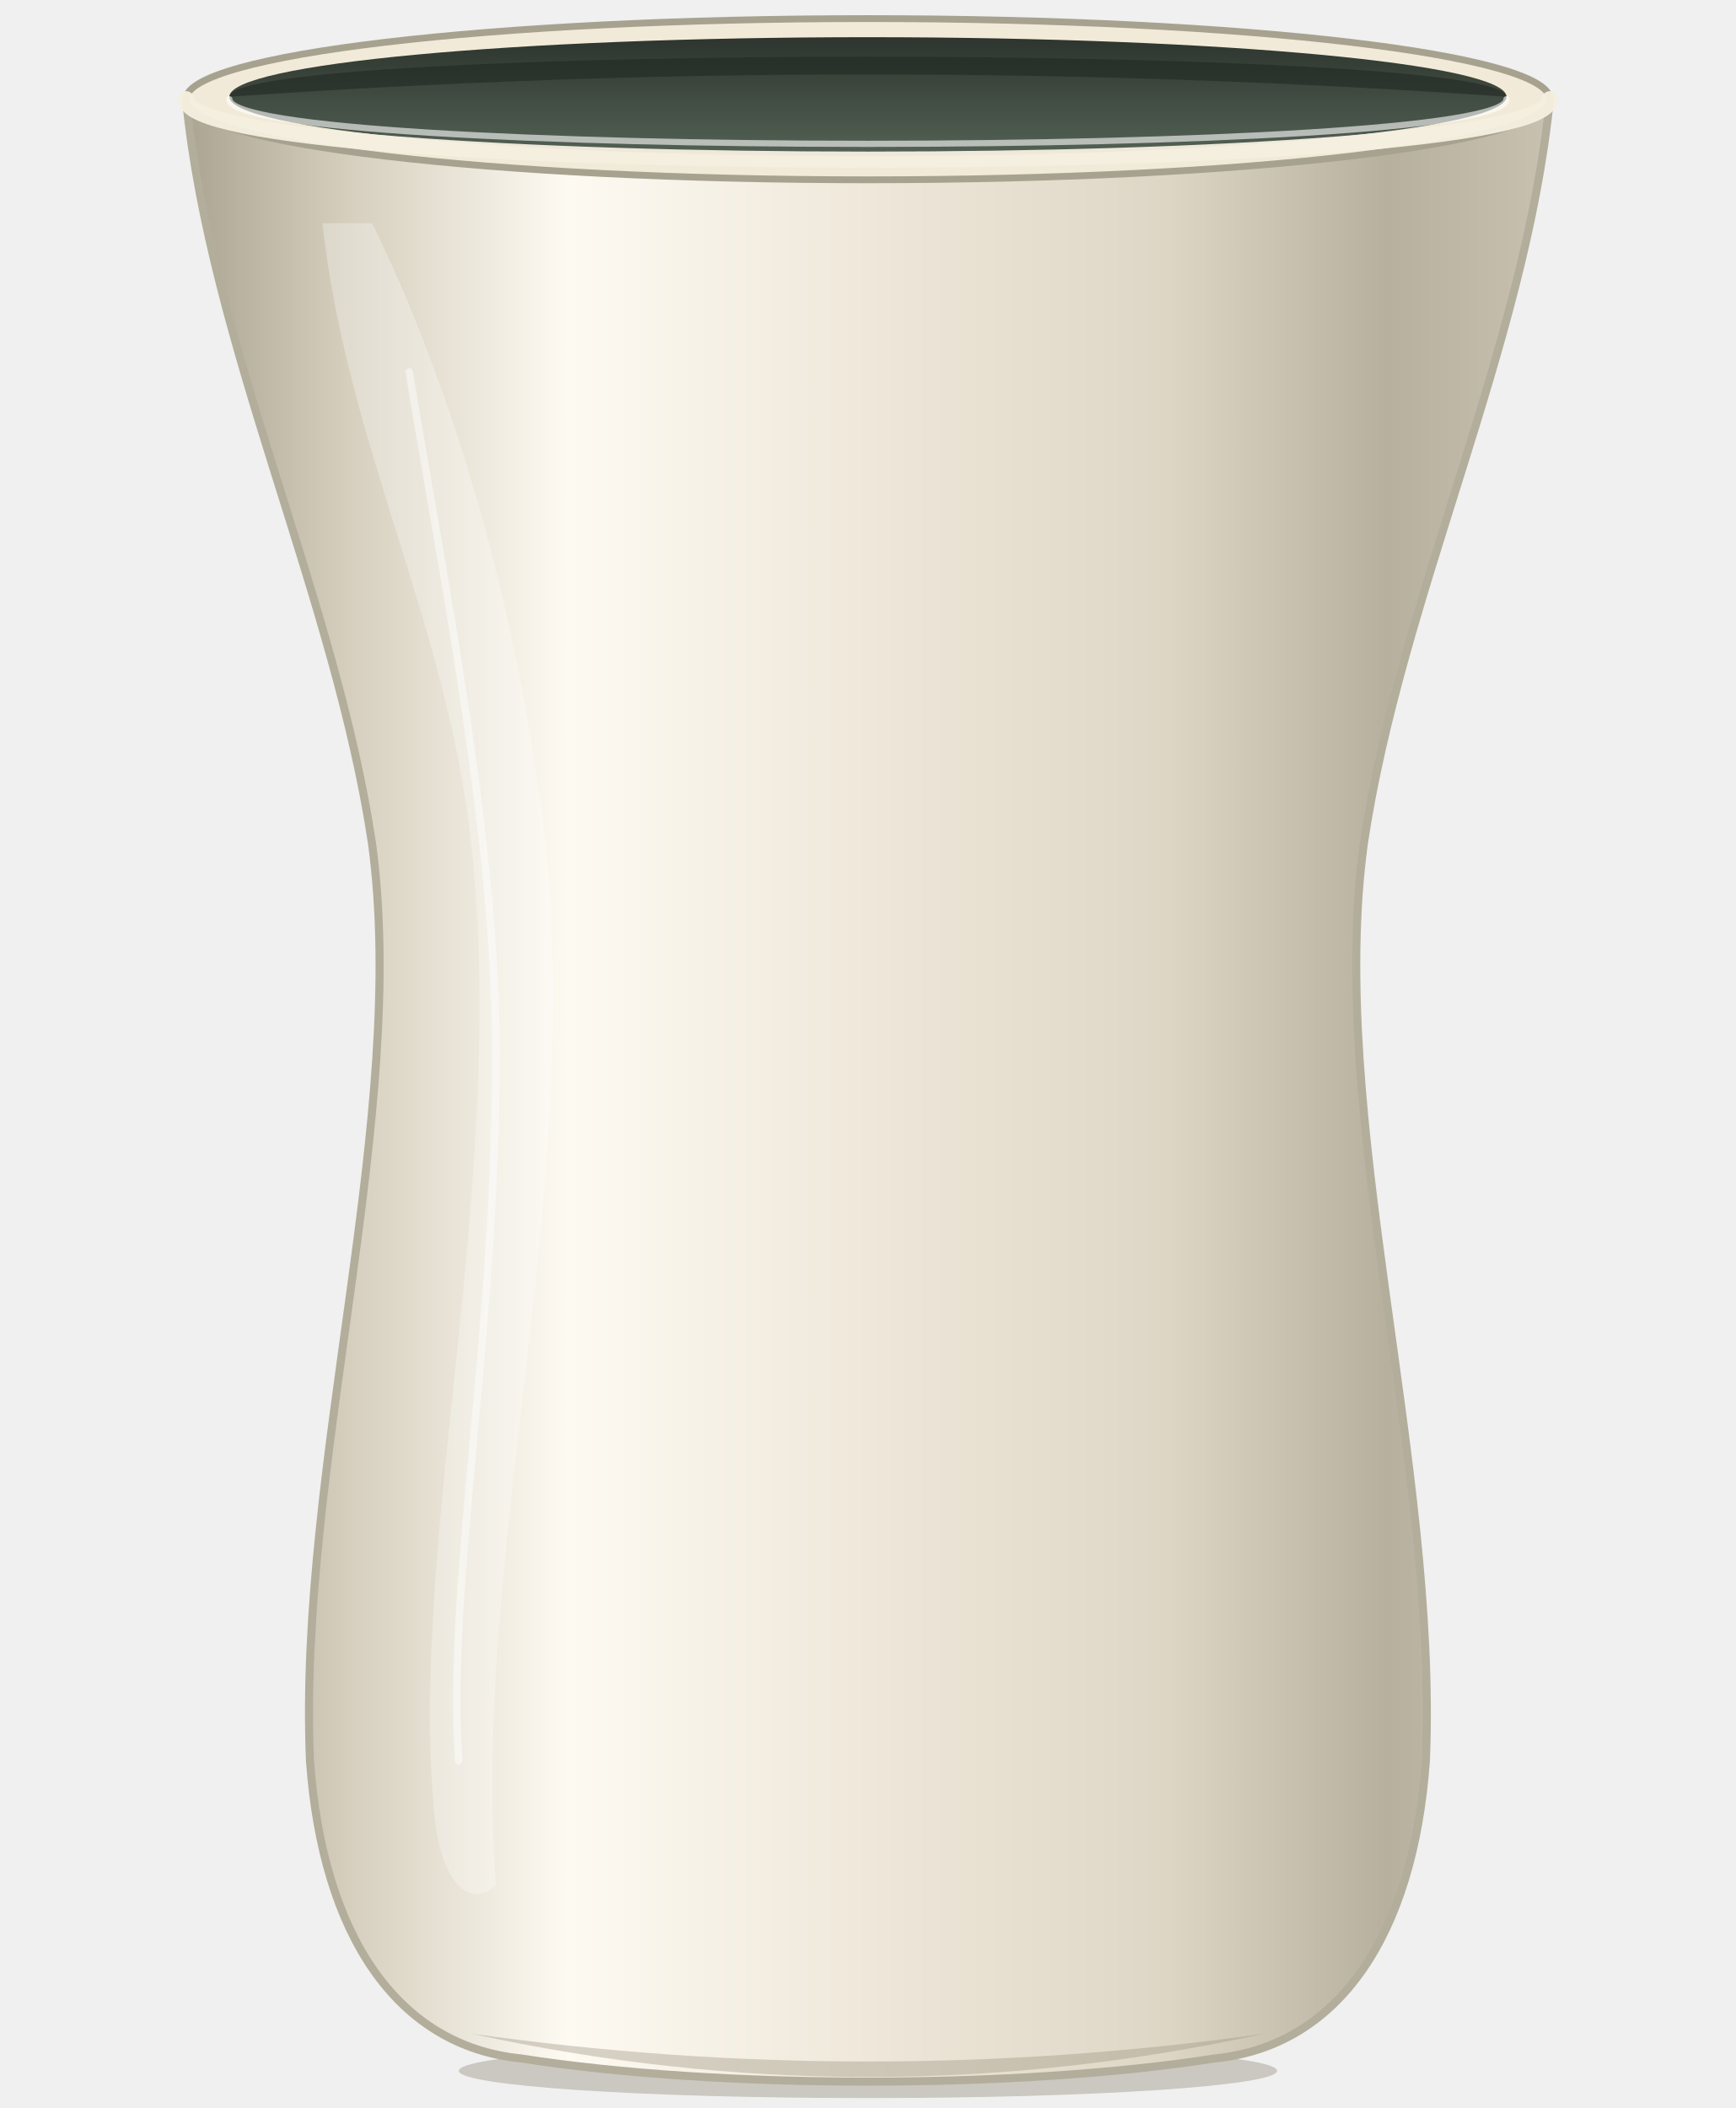
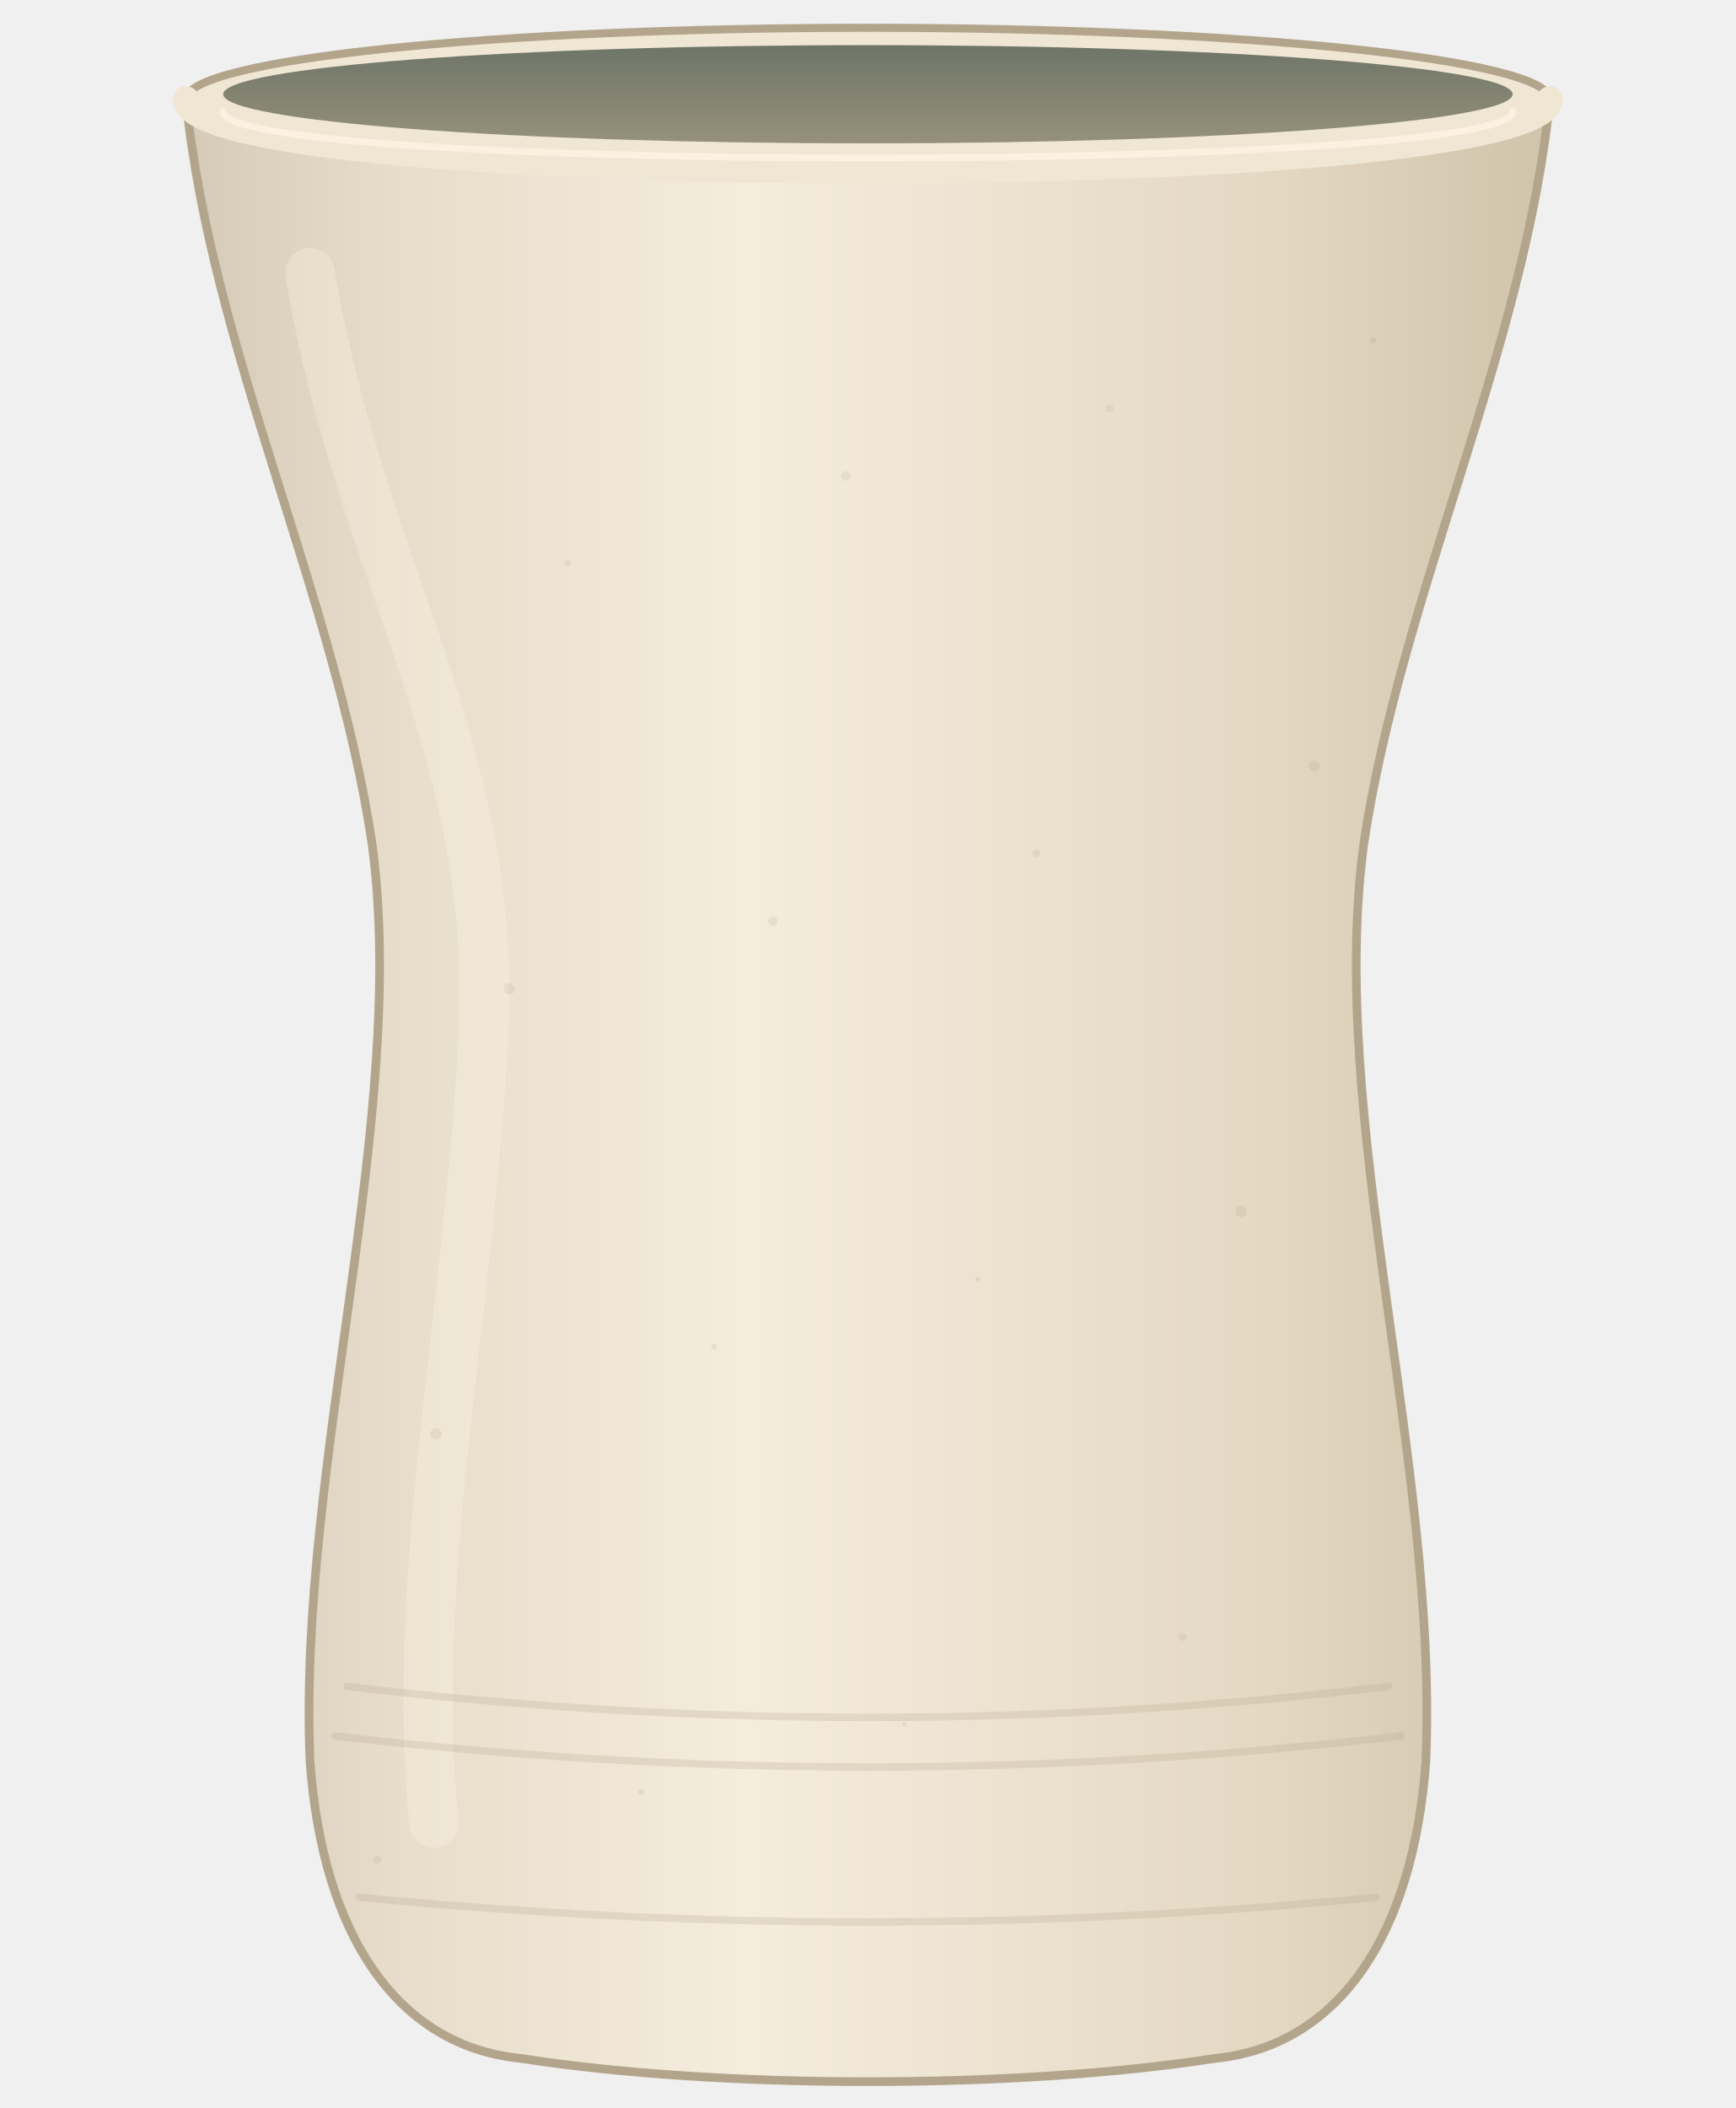
<svg xmlns="http://www.w3.org/2000/svg" width="140" height="170" viewBox="0 0 140 170" stroke-linecap="round" stroke-linejoin="round">
  <defs>
-     <linearGradient id="ivory-ceramic" gradientUnits="userSpaceOnUse" x1="15" y1="0" x2="125" y2="0">
-       <stop offset="0%" stop-color="#aba492" />
-       <stop offset="12%" stop-color="#d6cfbe" />
-       <stop offset="28%" stop-color="#fdfaf2" />
-       <stop offset="48%" stop-color="#f0e9dc" />
-       <stop offset="72%" stop-color="#ded6c5" />
-       <stop offset="88%" stop-color="#b8b09e" />
-       <stop offset="100%" stop-color="#c9c1b0" />
+     <linearGradient id="ceramic-vase-body" gradientUnits="userSpaceOnUse" x1="0" y1="0" x2="140" y2="0">
+       <stop offset="0" stop-color="#c5baa6" />
+       <stop offset=".23" stop-color="#e7ddca" />
+       <stop offset=".43" stop-color="#f4ecdd" />
+       <stop offset=".73" stop-color="#e4d8c3" />
+       <stop offset="1" stop-color="#c4b59c" />
    </linearGradient>
-     <linearGradient id="cavity-depth" gradientUnits="userSpaceOnUse" x1="70" y1="3" x2="70" y2="13">
-       <stop offset="0%" stop-color="#2d352e" />
-       <stop offset="100%" stop-color="#556356" />
+     <clipPath id="ceramic-vase-silhouette">
+       <path d="M15 8 C17 28 27 48 30 68 C33 90 24 118 25 142 C26 156 32 165 42 166 C58 168.5 82 168.5 98 166 C108 165 114 156 115 142 C116 118 107 90 110 68 C113 48 123 28 125 8 Z" />
+     </clipPath>
+     <linearGradient id="ceramic-vase-cavity" x1="0" y1="0" x2="0" y2="1">
+       <stop stop-color="#6e7567" />
+       <stop offset="1" stop-color="#96917b" />
    </linearGradient>
  </defs>
-   <g>
-     <ellipse cx="70" cy="167" rx="33" ry="2.2" fill="#8c8574" opacity="0.38" />
-     <path d="M15 8              C17 28 27 48 30 68              C33 90 24 118 25 142              C26 156 32 165 42 166              C58 168.5 82 168.5 98 166              C108 165 114 156 115 142              C116 118 107 90 110 68              C113 48 123 28 125 8 Z" fill="url(#ivory-ceramic)" stroke="#b3ad9b" stroke-width="0.65" stroke-linejoin="round" />
-     <path d="M26 18              C28 36 36 50 38 68              C41 95 33 124 35 146              C35.5 152 38 154 40 152              C38 126 47 96 44 68              C41 42 33 24 30 18 Z" fill="#ffffff" opacity="0.28" />
-     <path d="M33 30 C36 48 40 68 40 85 C40 108 36 128 37 142" fill="none" stroke="#ffffff" stroke-width="0.6" opacity="0.45" />
-     <path d="M38 164 Q70 168.5 102 164 Q70 171 38 164 Z" fill="#9e9783" opacity="0.4" />
-     <ellipse cx="70" cy="8" rx="55" ry="6.5" fill="#f2ead8" stroke="#a7a28f" stroke-width="0.55" />
-     <ellipse cx="70" cy="7.8" rx="51.5" ry="4.8" fill="url(#cavity-depth)" />
-     <path d="M18.5 7.8 C18.5 3.5 121.5 3.5 121.5 7.8 Q70 4.2 18.5 7.8 Z" fill="#1e241f" opacity="0.55" />
-     <path d="M15 8 C15 14.5 125 14.5 125 8" fill="none" stroke="#f6efe1" stroke-width="1.3" opacity="0.95" />
-     <path d="M18.5 8 C18.5 12.8 121.5 12.8 121.5 8" fill="none" stroke="#ffffff" stroke-width="0.5" opacity="0.6" />
+   <path d="M15 8 C17 28 27 48 30 68 C33 90 24 118 25 142 C26 156 32 165 42 166 C58 168.5 82 168.5 98 166 C108 165 114 156 115 142 C116 118 107 90 110 68 C113 48 123 28 125 8 Z" fill="url(#ceramic-vase-body)" stroke="#b3a58c" stroke-width=".7" />
+   <g clip-path="url(#ceramic-vase-silhouette)">
+     <path d="M25 22C29 46 40 60 39 83C38 105 33 127 35 147" fill="none" stroke="#fff8e9" stroke-width="4" stroke-opacity=".28" />
+     <path d="M28 136Q70 141 112 136M27 140Q70 145 113 140M29 153Q70 157 111 153" fill="none" stroke="#b6a78d" stroke-opacity=".25" stroke-width=".6" />
+     <circle cx="8.00" cy="22.00" r="0.18" fill="#8d7f65" opacity=".12" />
+     <circle cx="45.79" cy="45.41" r="0.25" fill="#8d7f65" opacity=".12" />
+     <circle cx="83.58" cy="68.82" r="0.32" fill="#8d7f65" opacity=".12" />
+     <circle cx="121.37" cy="92.23" r="0.39" fill="#8d7f65" opacity=".12" />
+     <circle cx="35.16" cy="115.64" r="0.46" fill="#8d7f65" opacity=".12" />
+     <circle cx="72.95" cy="139.05" r="0.18" fill="#8d7f65" opacity=".12" />
+     <circle cx="110.74" cy="27.46" r="0.25" fill="#8d7f65" opacity=".12" />
+     <circle cx="24.53" cy="50.87" r="0.32" fill="#8d7f65" opacity=".12" />
+     <circle cx="62.32" cy="74.28" r="0.39" fill="#8d7f65" opacity=".12" />
+     <circle cx="100.11" cy="97.69" r="0.46" fill="#8d7f65" opacity=".12" />
+     <circle cx="13.90" cy="121.10" r="0.18" fill="#8d7f65" opacity=".12" />
+     <circle cx="51.69" cy="144.51" r="0.25" fill="#8d7f65" opacity=".12" />
+     <circle cx="89.48" cy="32.92" r="0.32" fill="#8d7f65" opacity=".12" />
+     <circle cx="127.27" cy="56.33" r="0.39" fill="#8d7f65" opacity=".12" />
+     <circle cx="41.06" cy="79.74" r="0.46" fill="#8d7f65" opacity=".12" />
+     <circle cx="78.85" cy="103.15" r="0.18" fill="#8d7f65" opacity=".12" />
+     <circle cx="116.64" cy="126.56" r="0.25" fill="#8d7f65" opacity=".12" />
+     <circle cx="30.43" cy="149.97" r="0.32" fill="#8d7f65" opacity=".12" />
+     <circle cx="68.22" cy="38.38" r="0.39" fill="#8d7f65" opacity=".12" />
+     <circle cx="106.01" cy="61.79" r="0.46" fill="#8d7f65" opacity=".12" />
+     <circle cx="19.80" cy="85.20" r="0.18" fill="#8d7f65" opacity=".12" />
+     <circle cx="57.59" cy="108.61" r="0.25" fill="#8d7f65" opacity=".12" />
+     <circle cx="95.38" cy="132.02" r="0.32" fill="#8d7f65" opacity=".12" />
+     <circle cx="9.17" cy="155.43" r="0.39" fill="#8d7f65" opacity=".12" />
  </g>
+   <ellipse cx="70" cy="8" rx="55.0" ry="5.76" fill="#f0e6d4" stroke="#b3a58c" stroke-width=".65" />
+   <ellipse cx="70" cy="7.6" rx="52.0" ry="3.96" fill="url(#ceramic-vase-cavity)" />
+   <path d="M15.0 8C15.0 15.661 125.0 15.661 125.0 8" fill="none" stroke="#f0e6d4" stroke-width="2.1" />
+   <path d="M18.0 9C18.0 13.99 122.0 13.99 122.0 9" fill="none" stroke="#fff7e7" stroke-opacity=".65" stroke-width=".55" />
</svg>
